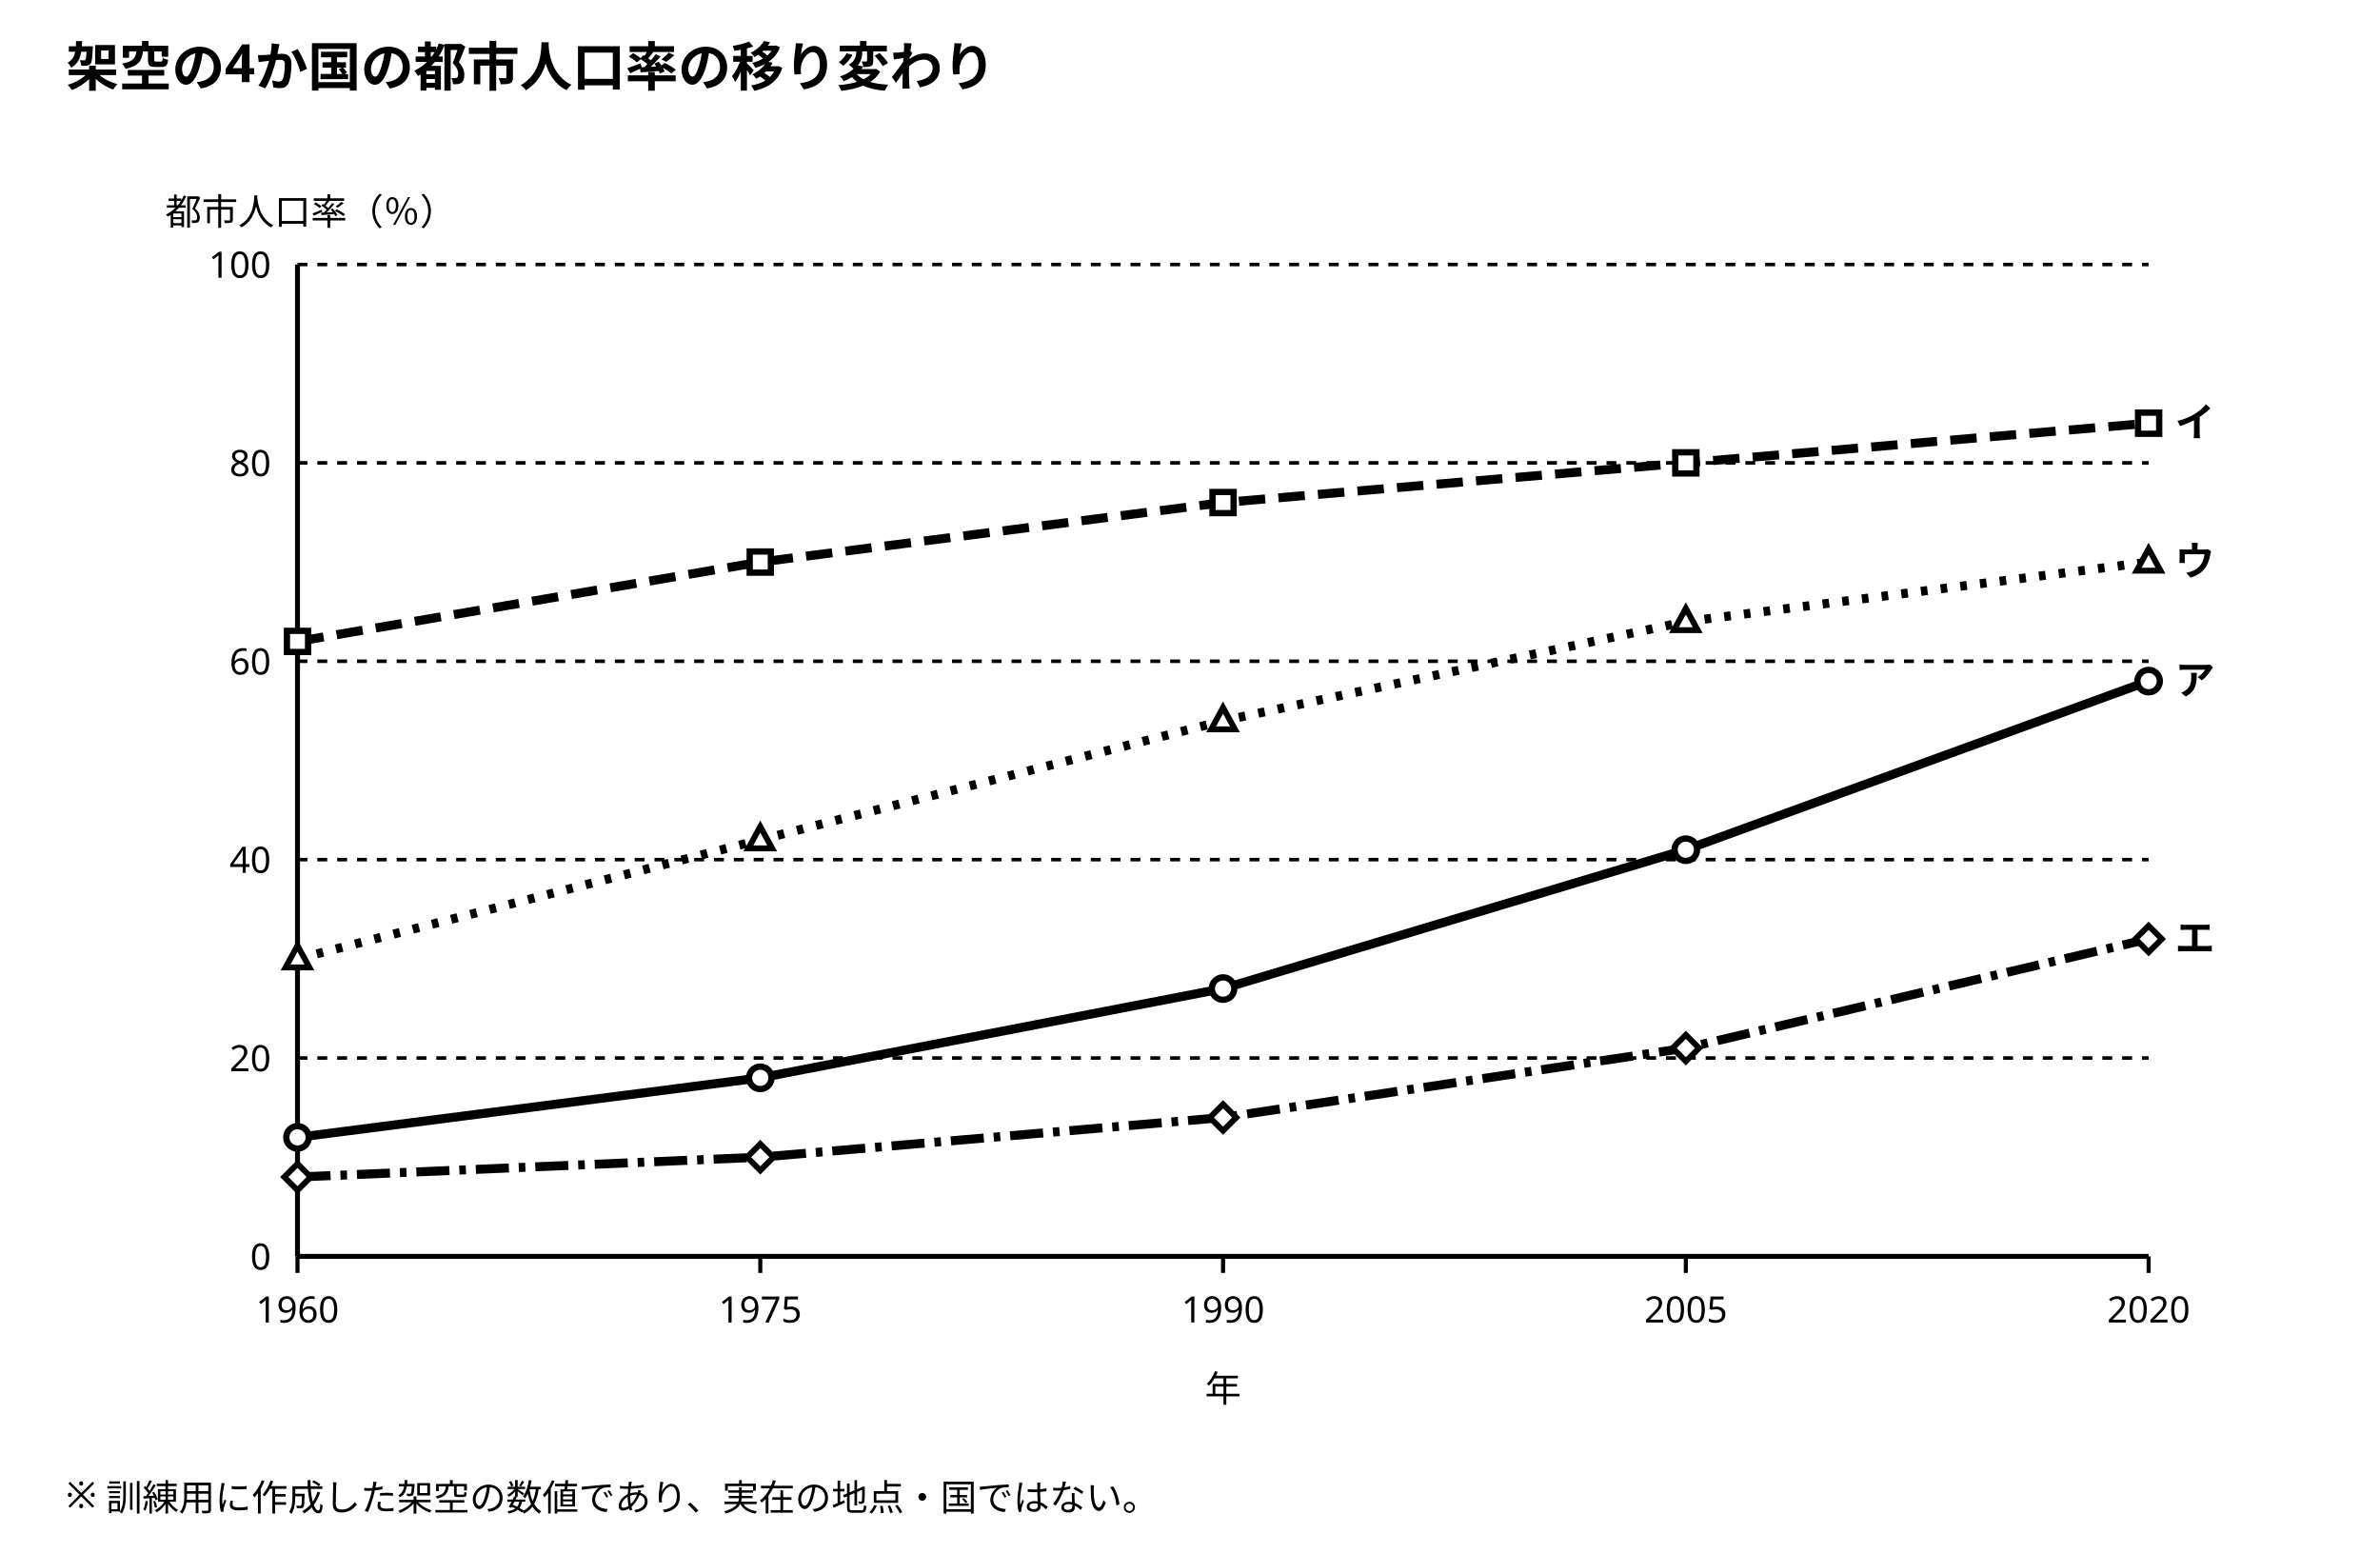
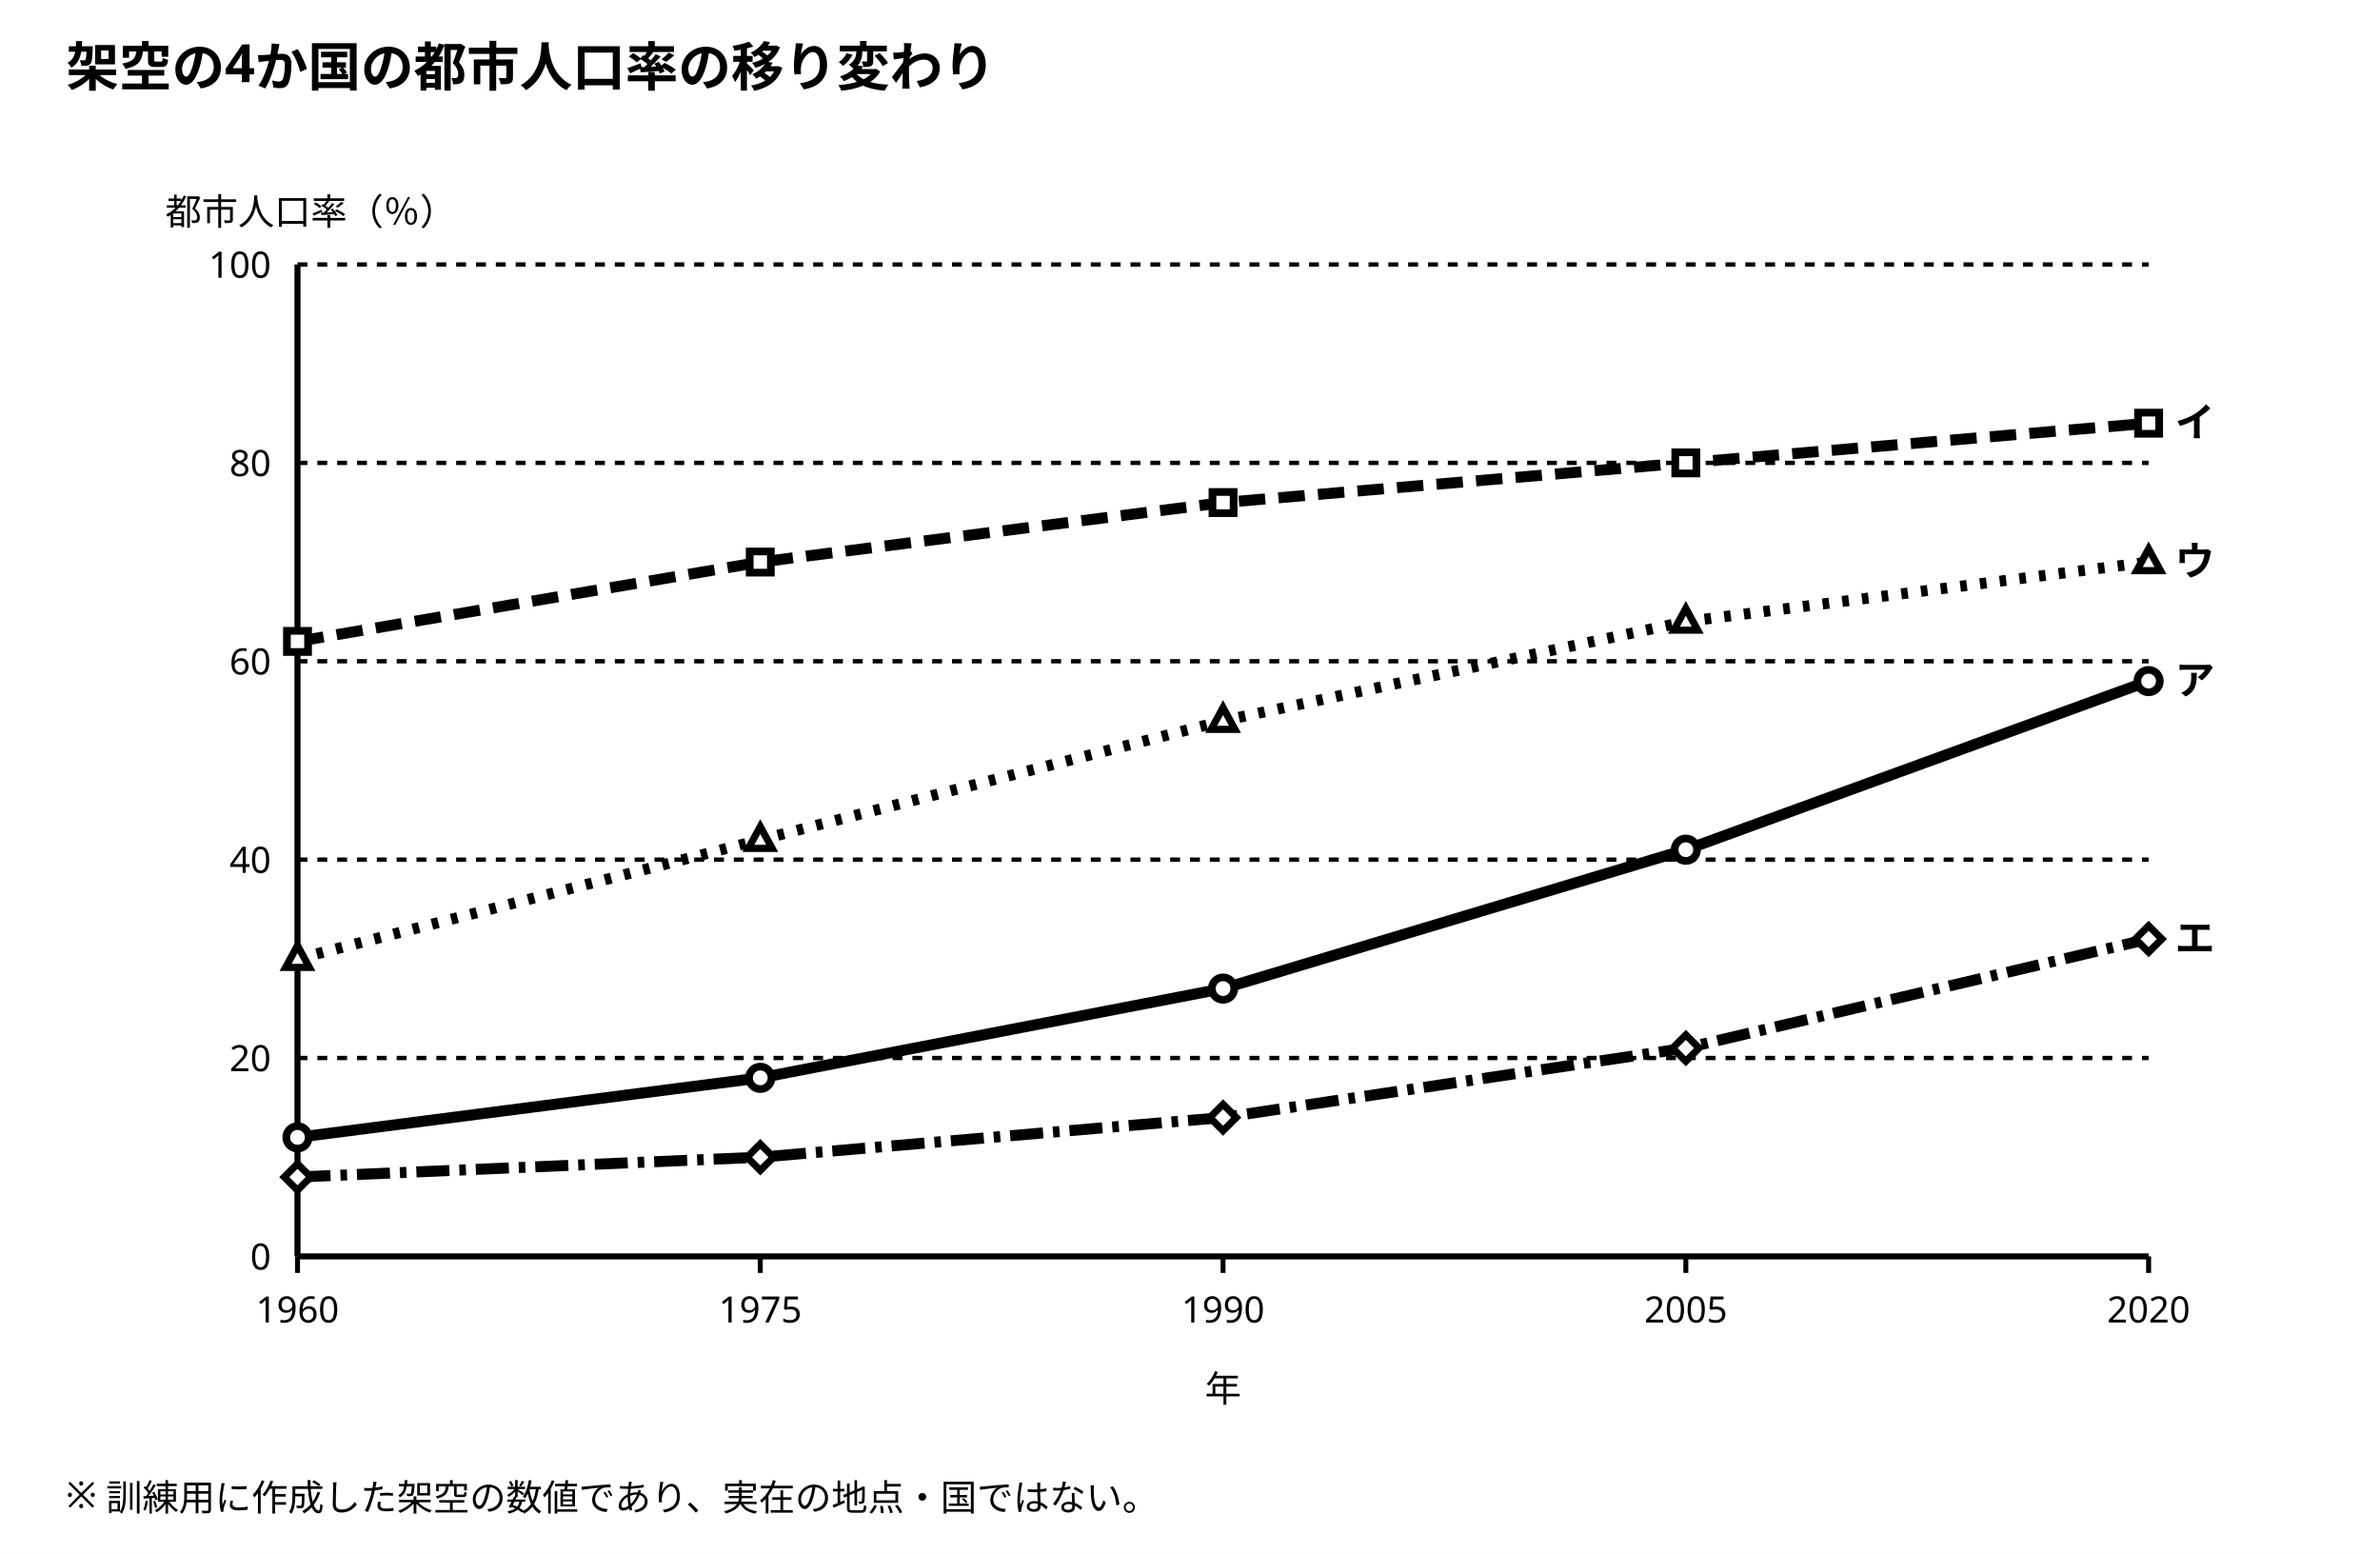
<svg xmlns="http://www.w3.org/2000/svg" viewBox="0 0 720 470" width="720" height="470" role="img" aria-label="架空の4か国の都市人口率の移り変わり">
  <defs>
    <pattern id="pDiag" width="8" height="8" patternUnits="userSpaceOnUse">
      <rect width="8" height="8" fill="#fff" />
-       <path d="M0 8 L8 0" stroke="#000" stroke-width="1.9" />
+       <path d="M0 8 L8 0" stroke="#000" stroke-width="2.33" />
    </pattern>
    <pattern id="pDiag2" width="8" height="8" patternUnits="userSpaceOnUse">
      <rect width="8" height="8" fill="#fff" />
-       <path d="M0 0 L8 8" stroke="#000" stroke-width="1.9" />
+       <path d="M0 0 L8 8" stroke="#000" stroke-width="2.33" />
    </pattern>
    <pattern id="pDot" width="8" height="8" patternUnits="userSpaceOnUse">
      <rect width="8" height="8" fill="#fff" />
      <circle cx="2" cy="2" r="1.3" fill="#000" />
      <circle cx="6" cy="6" r="1.3" fill="#000" />
    </pattern>
    <pattern id="pDotFine" width="5" height="5" patternUnits="userSpaceOnUse">
      <rect width="5" height="5" fill="#fff" />
      <circle cx="1.4" cy="1.4" r="0.9" fill="#000" />
    </pattern>
    <pattern id="pGrid" width="8" height="8" patternUnits="userSpaceOnUse">
      <rect width="8" height="8" fill="#fff" />
-       <path d="M0 4 H8 M4 0 V8" stroke="#000" stroke-width="1.23" />
+       <path d="M0 4 H8 M4 0 V8" stroke="#000" stroke-width="1.5" />
    </pattern>
    <pattern id="pWave" width="10" height="8" patternUnits="userSpaceOnUse">
      <rect width="10" height="8" fill="#fff" />
-       <path d="M0 5 q2.5 -3 5 0 t5 0" stroke="#000" stroke-width="1.23" fill="none" />
+       <path d="M0 5 q2.5 -3 5 0 t5 0" stroke="#000" stroke-width="1.5" fill="none" />
    </pattern>
  </defs>
  <rect width="720" height="470" fill="#fff" />
  <text x="20" y="26" font-size="16" text-anchor="start" font-weight="bold" font-family="'Hiragino Sans','Hiragino Kaku Gothic ProN','Yu Gothic','Meiryo',sans-serif" fill="#000">架空の4か国の都市人口率の移り変わり</text>
-   <path d="M90 380 L650 380" stroke="#000" stroke-width="1.07" fill="none" stroke-dasharray="3 3" />
+   <path d="M90 380 L650 380" stroke="#000" stroke-width="1.31" fill="none" stroke-dasharray="3 3" />
  <text x="82" y="384" font-size="11" text-anchor="end" font-weight="normal" font-family="'Hiragino Sans','Hiragino Kaku Gothic ProN','Yu Gothic','Meiryo',sans-serif" fill="#000">0</text>
-   <path d="M90 320 L650 320" stroke="#000" stroke-width="1.07" fill="none" stroke-dasharray="3 3" />
+   <path d="M90 320 L650 320" stroke="#000" stroke-width="1.31" fill="none" stroke-dasharray="3 3" />
  <text x="82" y="324" font-size="11" text-anchor="end" font-weight="normal" font-family="'Hiragino Sans','Hiragino Kaku Gothic ProN','Yu Gothic','Meiryo',sans-serif" fill="#000">20</text>
-   <path d="M90 260 L650 260" stroke="#000" stroke-width="1.07" fill="none" stroke-dasharray="3 3" />
+   <path d="M90 260 L650 260" stroke="#000" stroke-width="1.31" fill="none" stroke-dasharray="3 3" />
  <text x="82" y="264" font-size="11" text-anchor="end" font-weight="normal" font-family="'Hiragino Sans','Hiragino Kaku Gothic ProN','Yu Gothic','Meiryo',sans-serif" fill="#000">40</text>
-   <path d="M90 200 L650 200" stroke="#000" stroke-width="1.07" fill="none" stroke-dasharray="3 3" />
+   <path d="M90 200 L650 200" stroke="#000" stroke-width="1.31" fill="none" stroke-dasharray="3 3" />
  <text x="82" y="204" font-size="11" text-anchor="end" font-weight="normal" font-family="'Hiragino Sans','Hiragino Kaku Gothic ProN','Yu Gothic','Meiryo',sans-serif" fill="#000">60</text>
-   <path d="M90 140 L650 140" stroke="#000" stroke-width="1.07" fill="none" stroke-dasharray="3 3" />
+   <path d="M90 140 L650 140" stroke="#000" stroke-width="1.31" fill="none" stroke-dasharray="3 3" />
  <text x="82" y="144" font-size="11" text-anchor="end" font-weight="normal" font-family="'Hiragino Sans','Hiragino Kaku Gothic ProN','Yu Gothic','Meiryo',sans-serif" fill="#000">80</text>
-   <path d="M90 80 L650 80" stroke="#000" stroke-width="1.07" fill="none" stroke-dasharray="3 3" />
+   <path d="M90 80 L650 80" stroke="#000" stroke-width="1.31" fill="none" stroke-dasharray="3 3" />
  <text x="82" y="84" font-size="11" text-anchor="end" font-weight="normal" font-family="'Hiragino Sans','Hiragino Kaku Gothic ProN','Yu Gothic','Meiryo',sans-serif" fill="#000">100</text>
-   <path d="M90 80 L90 380" stroke="#000" stroke-width="1.5" fill="none" />
-   <path d="M90 380 L650 380" stroke="#000" stroke-width="1.5" fill="none" />
-   <path d="M90 380 L90 385" stroke="#000" stroke-width="1.23" fill="none" />
+   <path d="M90 80 L90 380" stroke="#000" stroke-width="1.83" fill="none" />
+   <path d="M90 380 L650 380" stroke="#000" stroke-width="1.83" fill="none" />
+   <path d="M90 380 L90 385" stroke="#000" stroke-width="1.5" fill="none" />
  <text x="90" y="400" font-size="11" text-anchor="middle" font-weight="normal" font-family="'Hiragino Sans','Hiragino Kaku Gothic ProN','Yu Gothic','Meiryo',sans-serif" fill="#000">1960</text>
-   <path d="M230 380 L230 385" stroke="#000" stroke-width="1.23" fill="none" />
+   <path d="M230 380 L230 385" stroke="#000" stroke-width="1.5" fill="none" />
  <text x="230" y="400" font-size="11" text-anchor="middle" font-weight="normal" font-family="'Hiragino Sans','Hiragino Kaku Gothic ProN','Yu Gothic','Meiryo',sans-serif" fill="#000">1975</text>
-   <path d="M370 380 L370 385" stroke="#000" stroke-width="1.23" fill="none" />
+   <path d="M370 380 L370 385" stroke="#000" stroke-width="1.5" fill="none" />
  <text x="370" y="400" font-size="11" text-anchor="middle" font-weight="normal" font-family="'Hiragino Sans','Hiragino Kaku Gothic ProN','Yu Gothic','Meiryo',sans-serif" fill="#000">1990</text>
-   <path d="M510 380 L510 385" stroke="#000" stroke-width="1.23" fill="none" />
+   <path d="M510 380 L510 385" stroke="#000" stroke-width="1.5" fill="none" />
  <text x="510" y="400" font-size="11" text-anchor="middle" font-weight="normal" font-family="'Hiragino Sans','Hiragino Kaku Gothic ProN','Yu Gothic','Meiryo',sans-serif" fill="#000">2005</text>
-   <path d="M650 380 L650 385" stroke="#000" stroke-width="1.23" fill="none" />
+   <path d="M650 380 L650 385" stroke="#000" stroke-width="1.5" fill="none" />
  <text x="650" y="400" font-size="11" text-anchor="middle" font-weight="normal" font-family="'Hiragino Sans','Hiragino Kaku Gothic ProN','Yu Gothic','Meiryo',sans-serif" fill="#000">2020</text>
-   <polyline points="90,344 230,326 370,299 510,257 650,206" fill="none" stroke="#000" stroke-width="2.72" />
-   <circle cx="90" cy="344" r="3.4" fill="#fff" stroke="#000" stroke-width="1.9" />
-   <circle cx="230" cy="326" r="3.4" fill="#fff" stroke="#000" stroke-width="1.9" />
-   <circle cx="370" cy="299" r="3.4" fill="#fff" stroke="#000" stroke-width="1.9" />
-   <circle cx="510" cy="257" r="3.4" fill="#fff" stroke="#000" stroke-width="1.9" />
-   <circle cx="650" cy="206" r="3.4" fill="#fff" stroke="#000" stroke-width="1.9" />
+   <polyline points="90,344 230,326 370,299 510,257 650,206" fill="none" stroke="#000" stroke-width="3.33" />
+   <circle cx="90" cy="344" r="3.4" fill="#fff" stroke="#000" stroke-width="2.33" />
+   <circle cx="230" cy="326" r="3.4" fill="#fff" stroke="#000" stroke-width="2.33" />
+   <circle cx="370" cy="299" r="3.4" fill="#fff" stroke="#000" stroke-width="2.33" />
+   <circle cx="510" cy="257" r="3.4" fill="#fff" stroke="#000" stroke-width="2.33" />
+   <circle cx="650" cy="206" r="3.4" fill="#fff" stroke="#000" stroke-width="2.33" />
  <text x="658" y="210" font-size="12" text-anchor="start" font-weight="bold" font-family="'Hiragino Sans','Hiragino Kaku Gothic ProN','Yu Gothic','Meiryo',sans-serif" fill="#000">ア</text>
-   <polyline points="90,194 230,170 370,152 510,140 650,128" fill="none" stroke="#000" stroke-width="2.72" stroke-dasharray="8 4" />
-   <rect x="86.8" y="190.8" width="6.4" height="6.4" fill="#fff" stroke="#000" stroke-width="1.9" />
-   <rect x="226.8" y="166.8" width="6.4" height="6.4" fill="#fff" stroke="#000" stroke-width="1.9" />
-   <rect x="366.8" y="148.8" width="6.4" height="6.4" fill="#fff" stroke="#000" stroke-width="1.9" />
-   <rect x="506.8" y="136.8" width="6.4" height="6.4" fill="#fff" stroke="#000" stroke-width="1.9" />
-   <rect x="646.8" y="124.8" width="6.4" height="6.4" fill="#fff" stroke="#000" stroke-width="1.9" />
+   <polyline points="90,194 230,170 370,152 510,140 650,128" fill="none" stroke="#000" stroke-width="3.33" stroke-dasharray="8 4" />
+   <rect x="86.8" y="190.8" width="6.4" height="6.4" fill="#fff" stroke="#000" stroke-width="2.33" />
+   <rect x="226.8" y="166.8" width="6.4" height="6.4" fill="#fff" stroke="#000" stroke-width="2.33" />
+   <rect x="366.8" y="148.8" width="6.4" height="6.4" fill="#fff" stroke="#000" stroke-width="2.33" />
+   <rect x="506.8" y="136.8" width="6.4" height="6.4" fill="#fff" stroke="#000" stroke-width="2.33" />
+   <rect x="646.8" y="124.8" width="6.4" height="6.4" fill="#fff" stroke="#000" stroke-width="2.33" />
  <text x="658" y="132" font-size="12" text-anchor="start" font-weight="bold" font-family="'Hiragino Sans','Hiragino Kaku Gothic ProN','Yu Gothic','Meiryo',sans-serif" fill="#000">イ</text>
-   <polyline points="90,290 230,254 370,218 510,188 650,170" fill="none" stroke="#000" stroke-width="2.72" stroke-dasharray="2 4" />
-   <polygon points="90,286 93.6,292.6 86.4,292.6" fill="#fff" stroke="#000" stroke-width="1.77" />
-   <polygon points="230,250 233.6,256.6 226.4,256.6" fill="#fff" stroke="#000" stroke-width="1.77" />
-   <polygon points="370,214 373.6,220.6 366.4,220.6" fill="#fff" stroke="#000" stroke-width="1.77" />
-   <polygon points="510,184 513.6,190.6 506.4,190.6" fill="#fff" stroke="#000" stroke-width="1.77" />
-   <polygon points="650,166 653.6,172.6 646.4,172.6" fill="#fff" stroke="#000" stroke-width="1.77" />
+   <polyline points="90,290 230,254 370,218 510,188 650,170" fill="none" stroke="#000" stroke-width="3.33" stroke-dasharray="2 4" />
+   <polygon points="90,286 93.6,292.6 86.4,292.6" fill="#fff" stroke="#000" stroke-width="2.16" />
+   <polygon points="230,250 233.6,256.6 226.4,256.6" fill="#fff" stroke="#000" stroke-width="2.16" />
+   <polygon points="370,214 373.6,220.6 366.4,220.6" fill="#fff" stroke="#000" stroke-width="2.16" />
+   <polygon points="510,184 513.6,190.6 506.4,190.6" fill="#fff" stroke="#000" stroke-width="2.16" />
+   <polygon points="650,166 653.6,172.6 646.4,172.6" fill="#fff" stroke="#000" stroke-width="2.16" />
  <text x="658" y="174" font-size="12" text-anchor="start" font-weight="bold" font-family="'Hiragino Sans','Hiragino Kaku Gothic ProN','Yu Gothic','Meiryo',sans-serif" fill="#000">ウ</text>
-   <polyline points="90,356 230,350 370,338 510,317 650,284" fill="none" stroke="#000" stroke-width="2.72" stroke-dasharray="10 3 2 3" />
-   <polygon points="90,352 94,356 90,360 86,356" fill="#fff" stroke="#000" stroke-width="1.77" />
-   <polygon points="230,346 234,350 230,354 226,350" fill="#fff" stroke="#000" stroke-width="1.77" />
-   <polygon points="370,334 374,338 370,342 366,338" fill="#fff" stroke="#000" stroke-width="1.77" />
-   <polygon points="510,313 514,317 510,321 506,317" fill="#fff" stroke="#000" stroke-width="1.77" />
-   <polygon points="650,280 654,284 650,288 646,284" fill="#fff" stroke="#000" stroke-width="1.77" />
+   <polyline points="90,356 230,350 370,338 510,317 650,284" fill="none" stroke="#000" stroke-width="3.33" stroke-dasharray="10 3 2 3" />
+   <polygon points="90,352 94,356 90,360 86,356" fill="#fff" stroke="#000" stroke-width="2.16" />
+   <polygon points="230,346 234,350 230,354 226,350" fill="#fff" stroke="#000" stroke-width="2.16" />
+   <polygon points="370,334 374,338 370,342 366,338" fill="#fff" stroke="#000" stroke-width="2.16" />
+   <polygon points="510,313 514,317 510,321 506,317" fill="#fff" stroke="#000" stroke-width="2.16" />
+   <polygon points="650,280 654,284 650,288 646,284" fill="#fff" stroke="#000" stroke-width="2.16" />
  <text x="658" y="288" font-size="12" text-anchor="start" font-weight="bold" font-family="'Hiragino Sans','Hiragino Kaku Gothic ProN','Yu Gothic','Meiryo',sans-serif" fill="#000">エ</text>
  <text x="50" y="68" font-size="11" text-anchor="start" font-weight="normal" font-family="'Hiragino Sans','Hiragino Kaku Gothic ProN','Yu Gothic','Meiryo',sans-serif" fill="#000">都市人口率（％）</text>
  <text x="370" y="424" font-size="11" text-anchor="middle" font-weight="normal" font-family="'Hiragino Sans','Hiragino Kaku Gothic ProN','Yu Gothic','Meiryo',sans-serif" fill="#000">年</text>
  <text x="20" y="456" font-size="11" text-anchor="start" font-weight="normal" font-family="'Hiragino Sans','Hiragino Kaku Gothic ProN','Yu Gothic','Meiryo',sans-serif" fill="#000">※ 訓練用に作成した架空の数値であり、実在の地点・国ではない。</text>
</svg>
